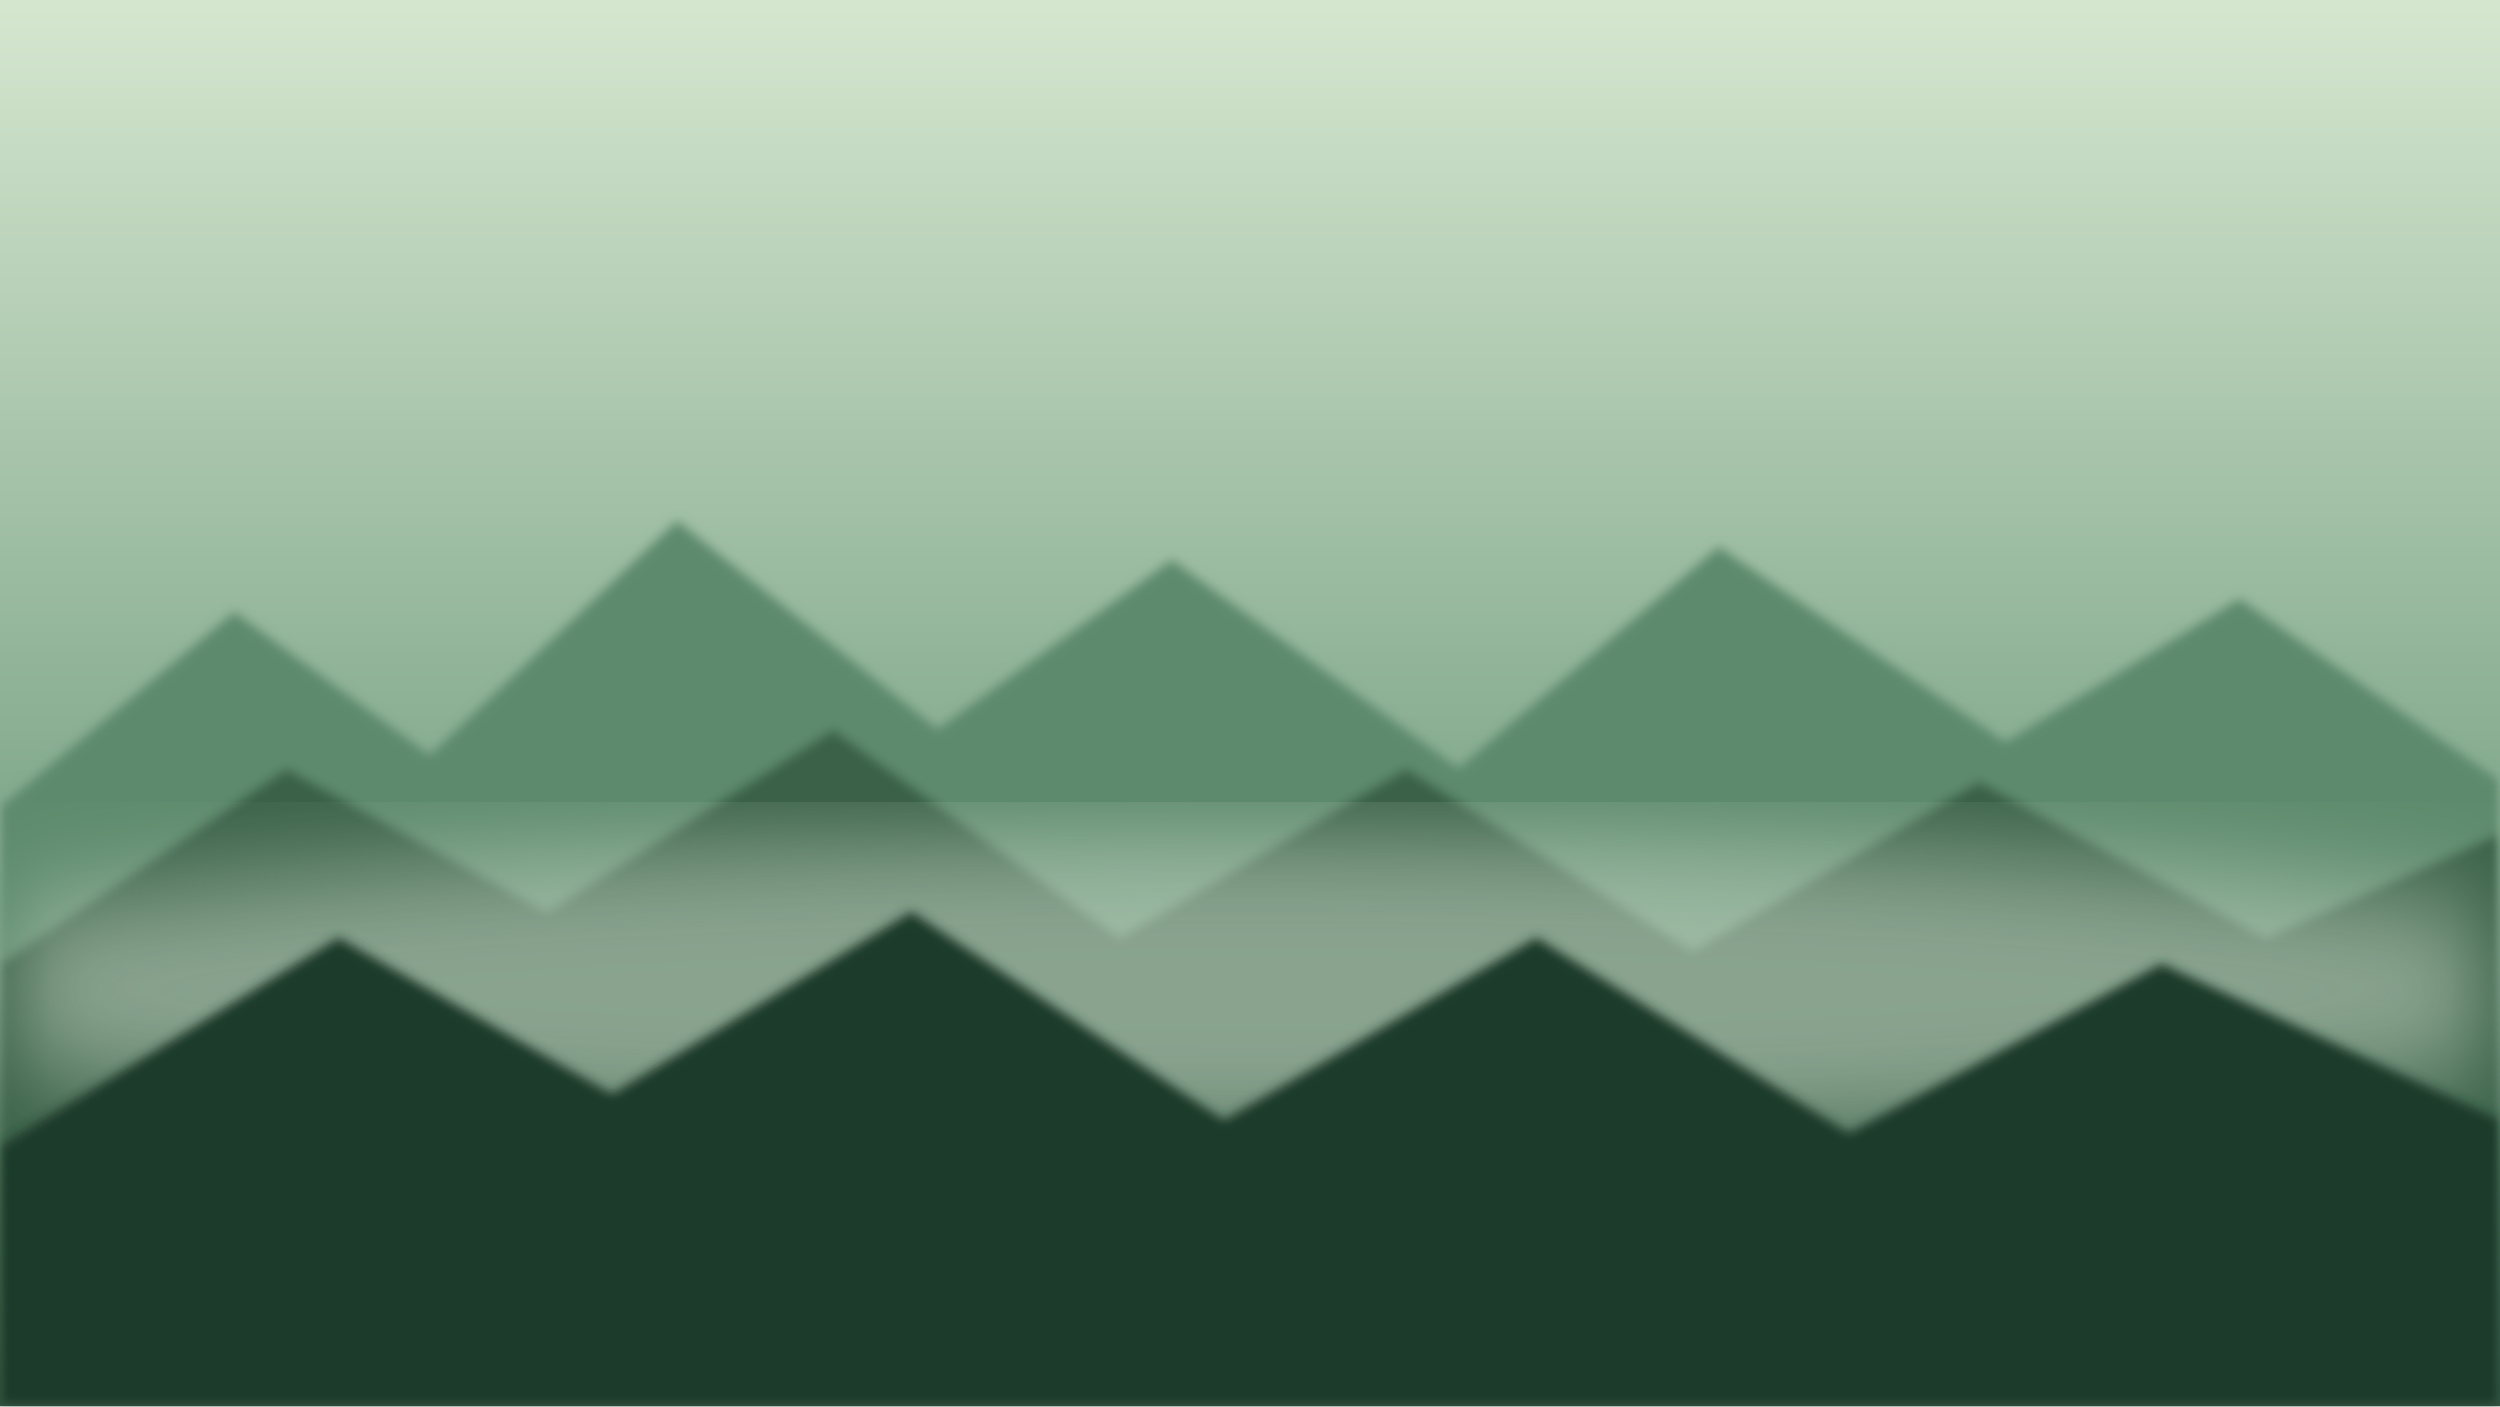
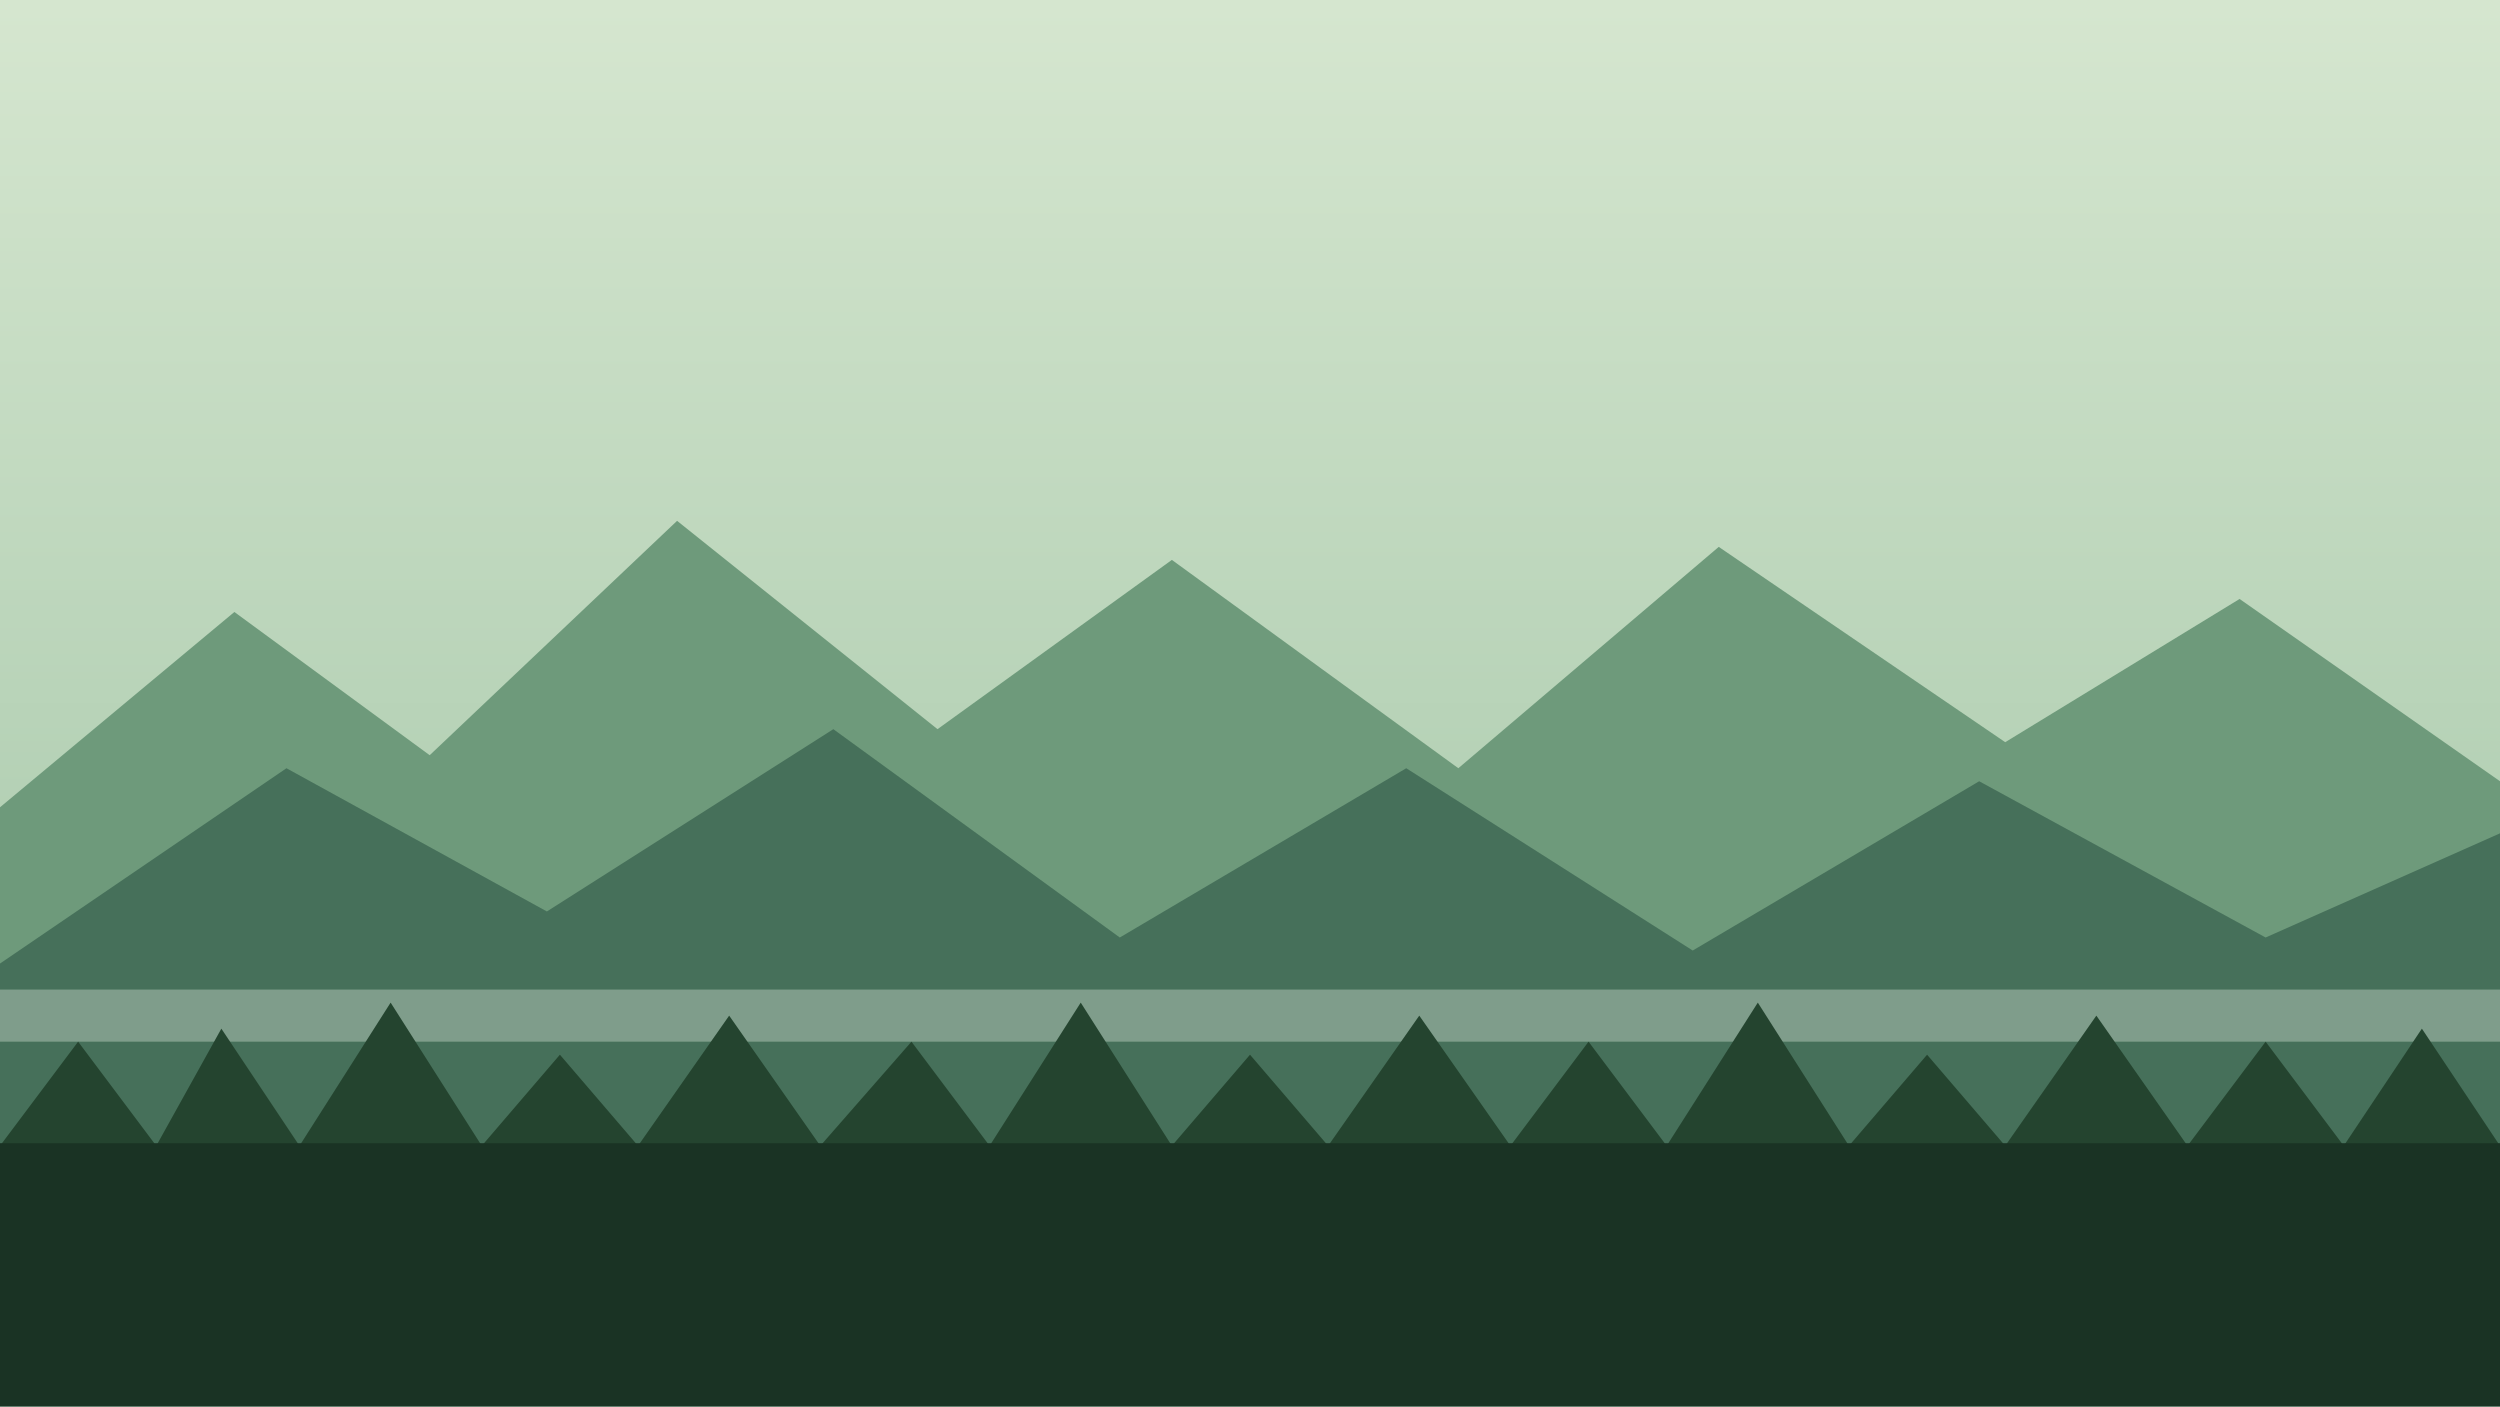
<svg xmlns="http://www.w3.org/2000/svg" width="1920" height="1080" viewBox="0 0 1920 1080" preserveAspectRatio="xMidYMid slice">
  <defs>
    <linearGradient id="sky" x1="0" y1="0" x2="0" y2="1">
      <stop offset="0" stop-color="#d5e6cf" />
-       <stop offset="0.6" stop-color="#7fa78a" />
-       <stop offset="1" stop-color="#2f5240" />
+       <stop offset="1" stop-color="#9cc1a2" />
    </linearGradient>
-     <filter id="mist">
-       <feGaussianBlur stdDeviation="40" />
-     </filter>
-     <filter id="soft">
-       <feGaussianBlur stdDeviation="4" />
-     </filter>
  </defs>
  <rect width="1920" height="1080" fill="url(#sky)" />
-   <g filter="url(#soft)">
-     <path d="M0 620 L 180 470 L 330 580 L 520 400 L 720 560 L 900 430 L 1120 590 L 1320 420 L 1540 570 L 1720 460 L 1920 600 L 1920 1080 L 0 1080 Z" fill="#5d8a6c" />
-     <path d="M0 740 L 220 590 L 420 700 L 640 560 L 860 720 L 1080 590 L 1300 730 L 1520 600 L 1740 720 L 1920 640 L 1920 1080 L 0 1080 Z" fill="#3a6249" />
-   </g>
-   <ellipse cx="960" cy="760" rx="1100" ry="120" fill="#e8f2e4" opacity="0.45" filter="url(#mist)" />
-   <path d="M0 880 L 260 720 L 470 840 L 700 700 L 940 860 L 1180 720 L 1420 870 L 1660 740 L 1920 860 L 1920 1080 L 0 1080 Z" fill="#1d3a2a" filter="url(#soft)" />
+   <path d="M0 620 L 180 470 L 330 580 L 520 400 L 720 560 L 900 430 L 1120 590 L 1320 420 L 1540 570 L 1720 460 L 1920 600 L 1920 1080 L 0 1080 Z" fill="#6e9a7b" />
+   <path d="M0 740 L 220 590 L 420 700 L 640 560 L 860 720 L 1080 590 L 1300 730 L 1520 600 L 1740 720 L 1920 640 L 1920 1080 L 0 1080 Z" fill="#46705a" />
+   <rect y="760" width="1920" height="40" fill="#e8f2e4" opacity="0.35" />
+   <path d="M0 880 L 60 800 L 120 880 L 170 790 L 230 880 L 300 770 L 370 880 L 430 810 L 490 880 L 560 780 L 630 880 L 700 800 L 760 880 L 830 770 L 900 880 L 960 810 L 1020 880 L 1090 780 L 1160 880 L 1220 800 L 1280 880 L 1350 770 L 1420 880 L 1480 810 L 1540 880 L 1610 780 L 1680 880 L 1740 800 L 1800 880 L 1860 790 L 1920 880 L 1920 1080 L 0 1080 Z" fill="#24442f" />
+   <rect y="878" width="1920" height="202" fill="#1a3324" />
</svg>
